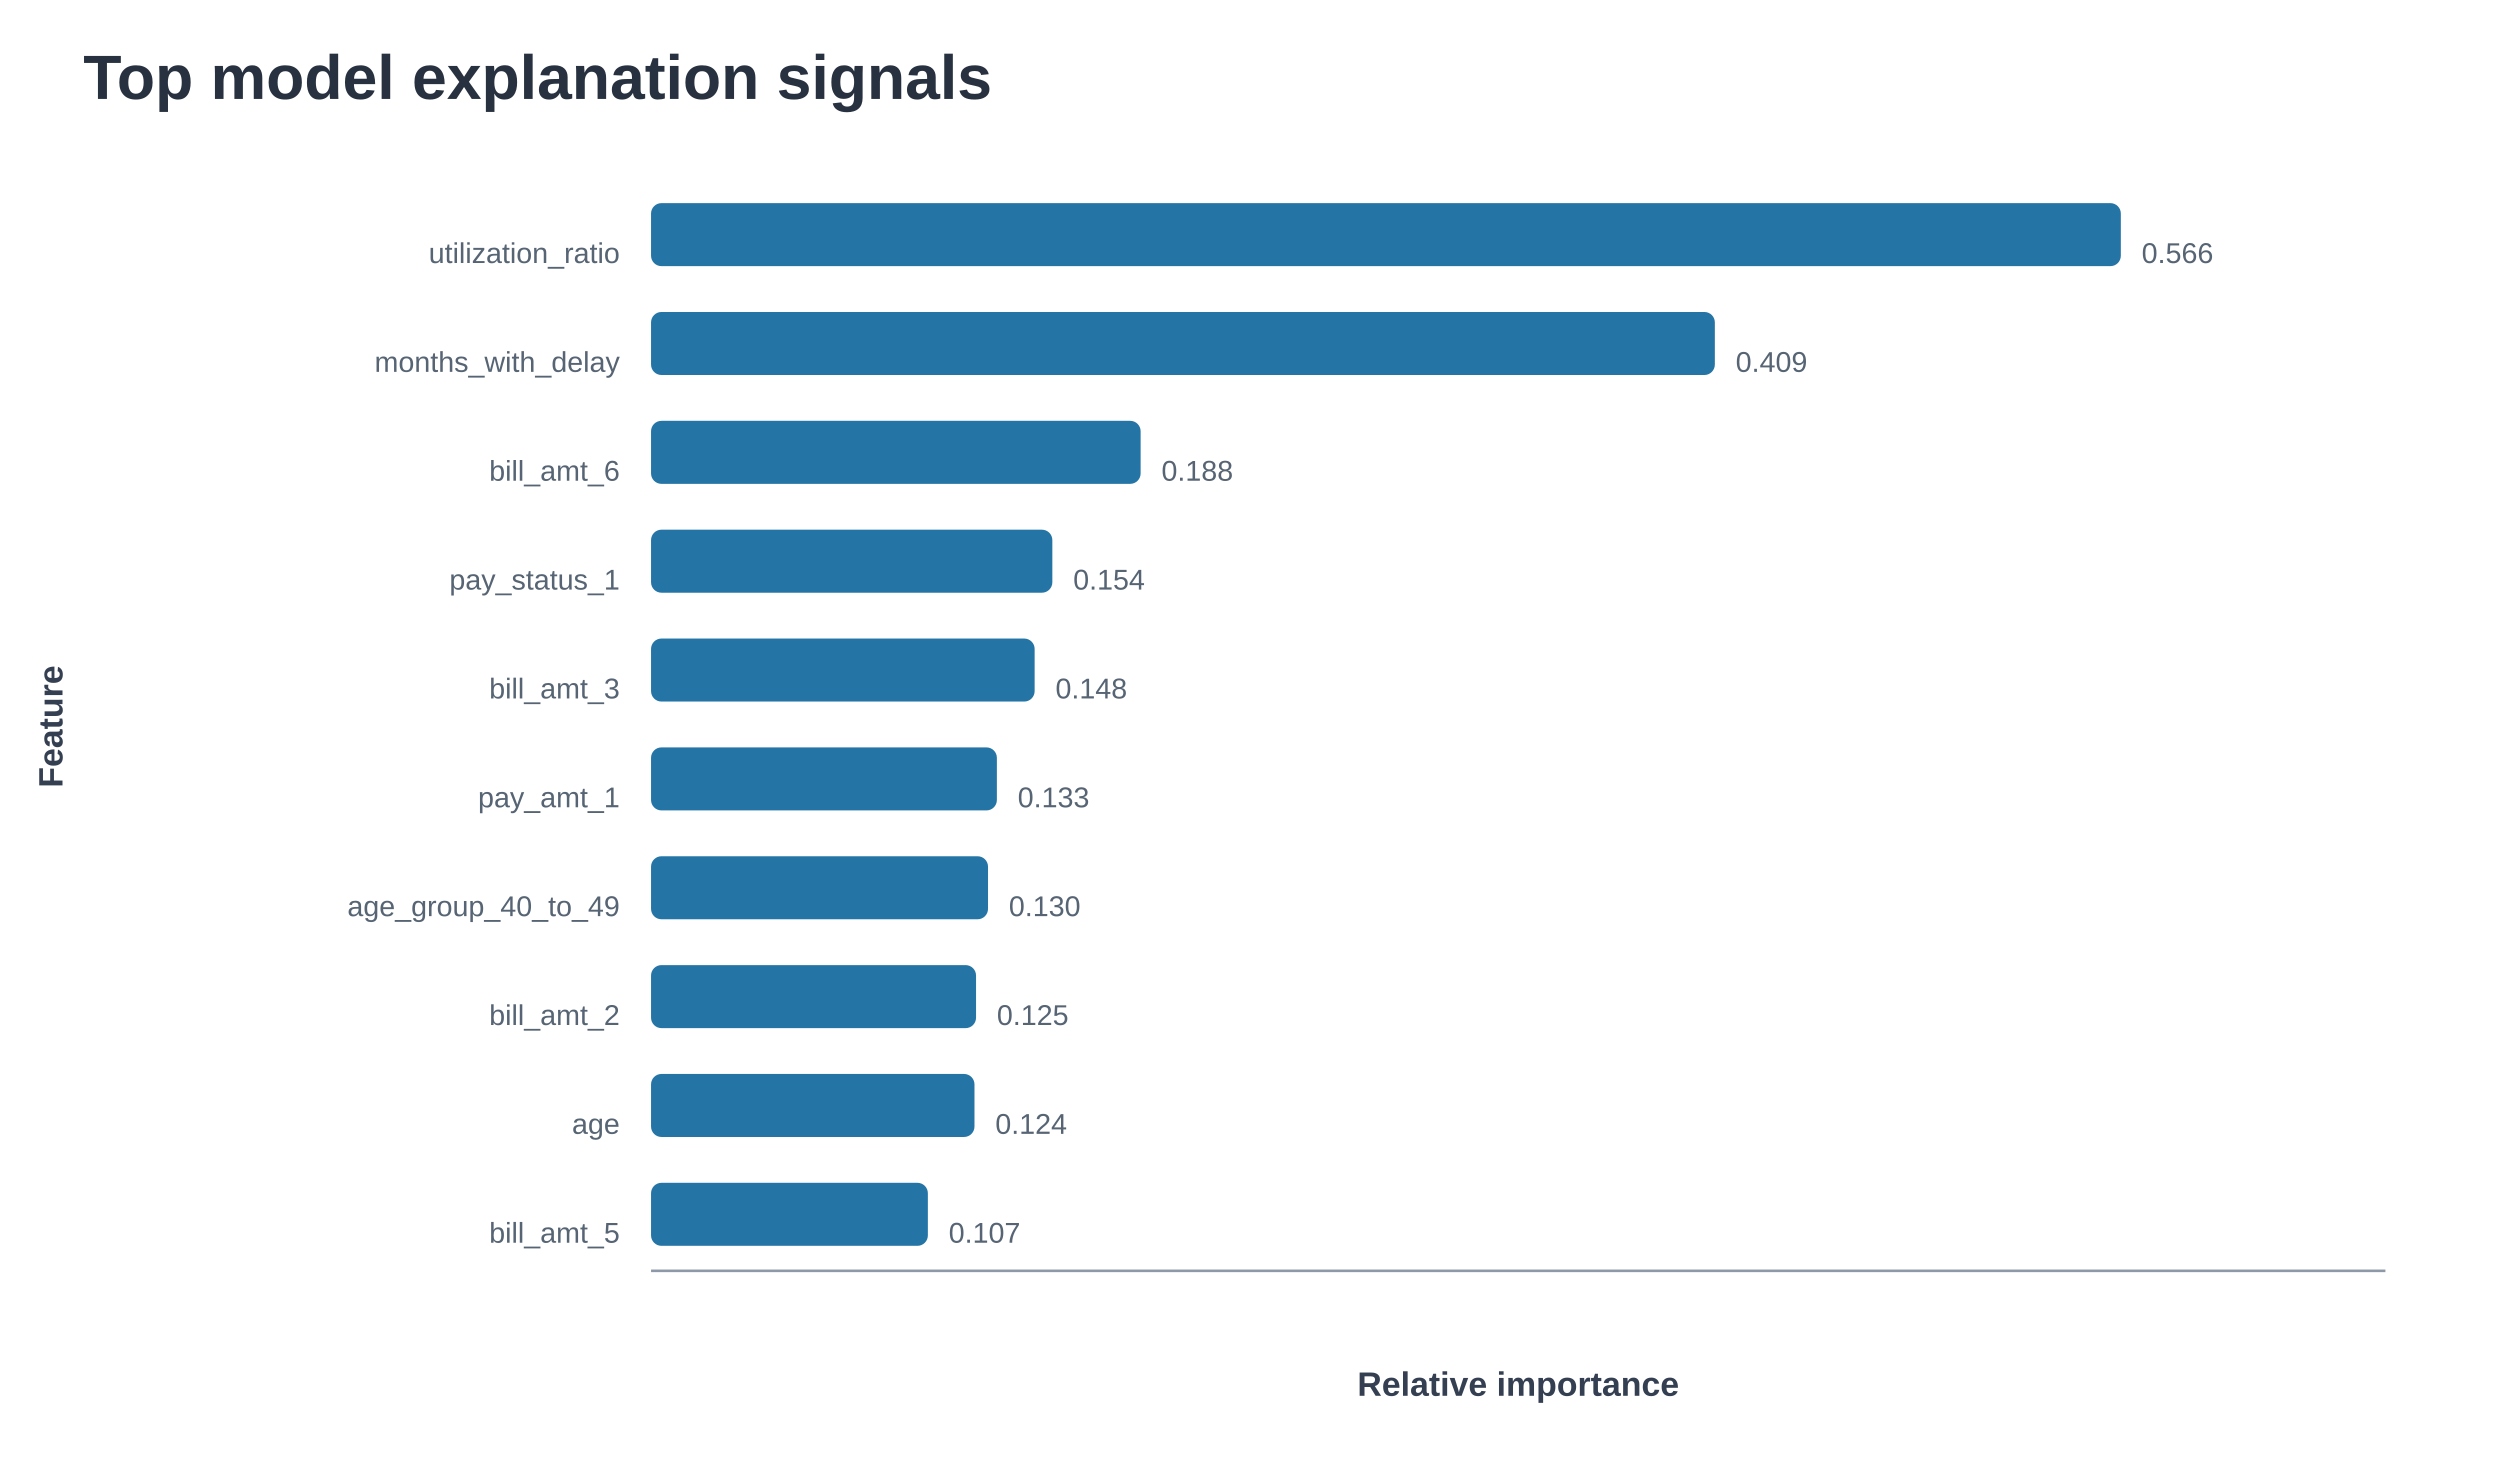
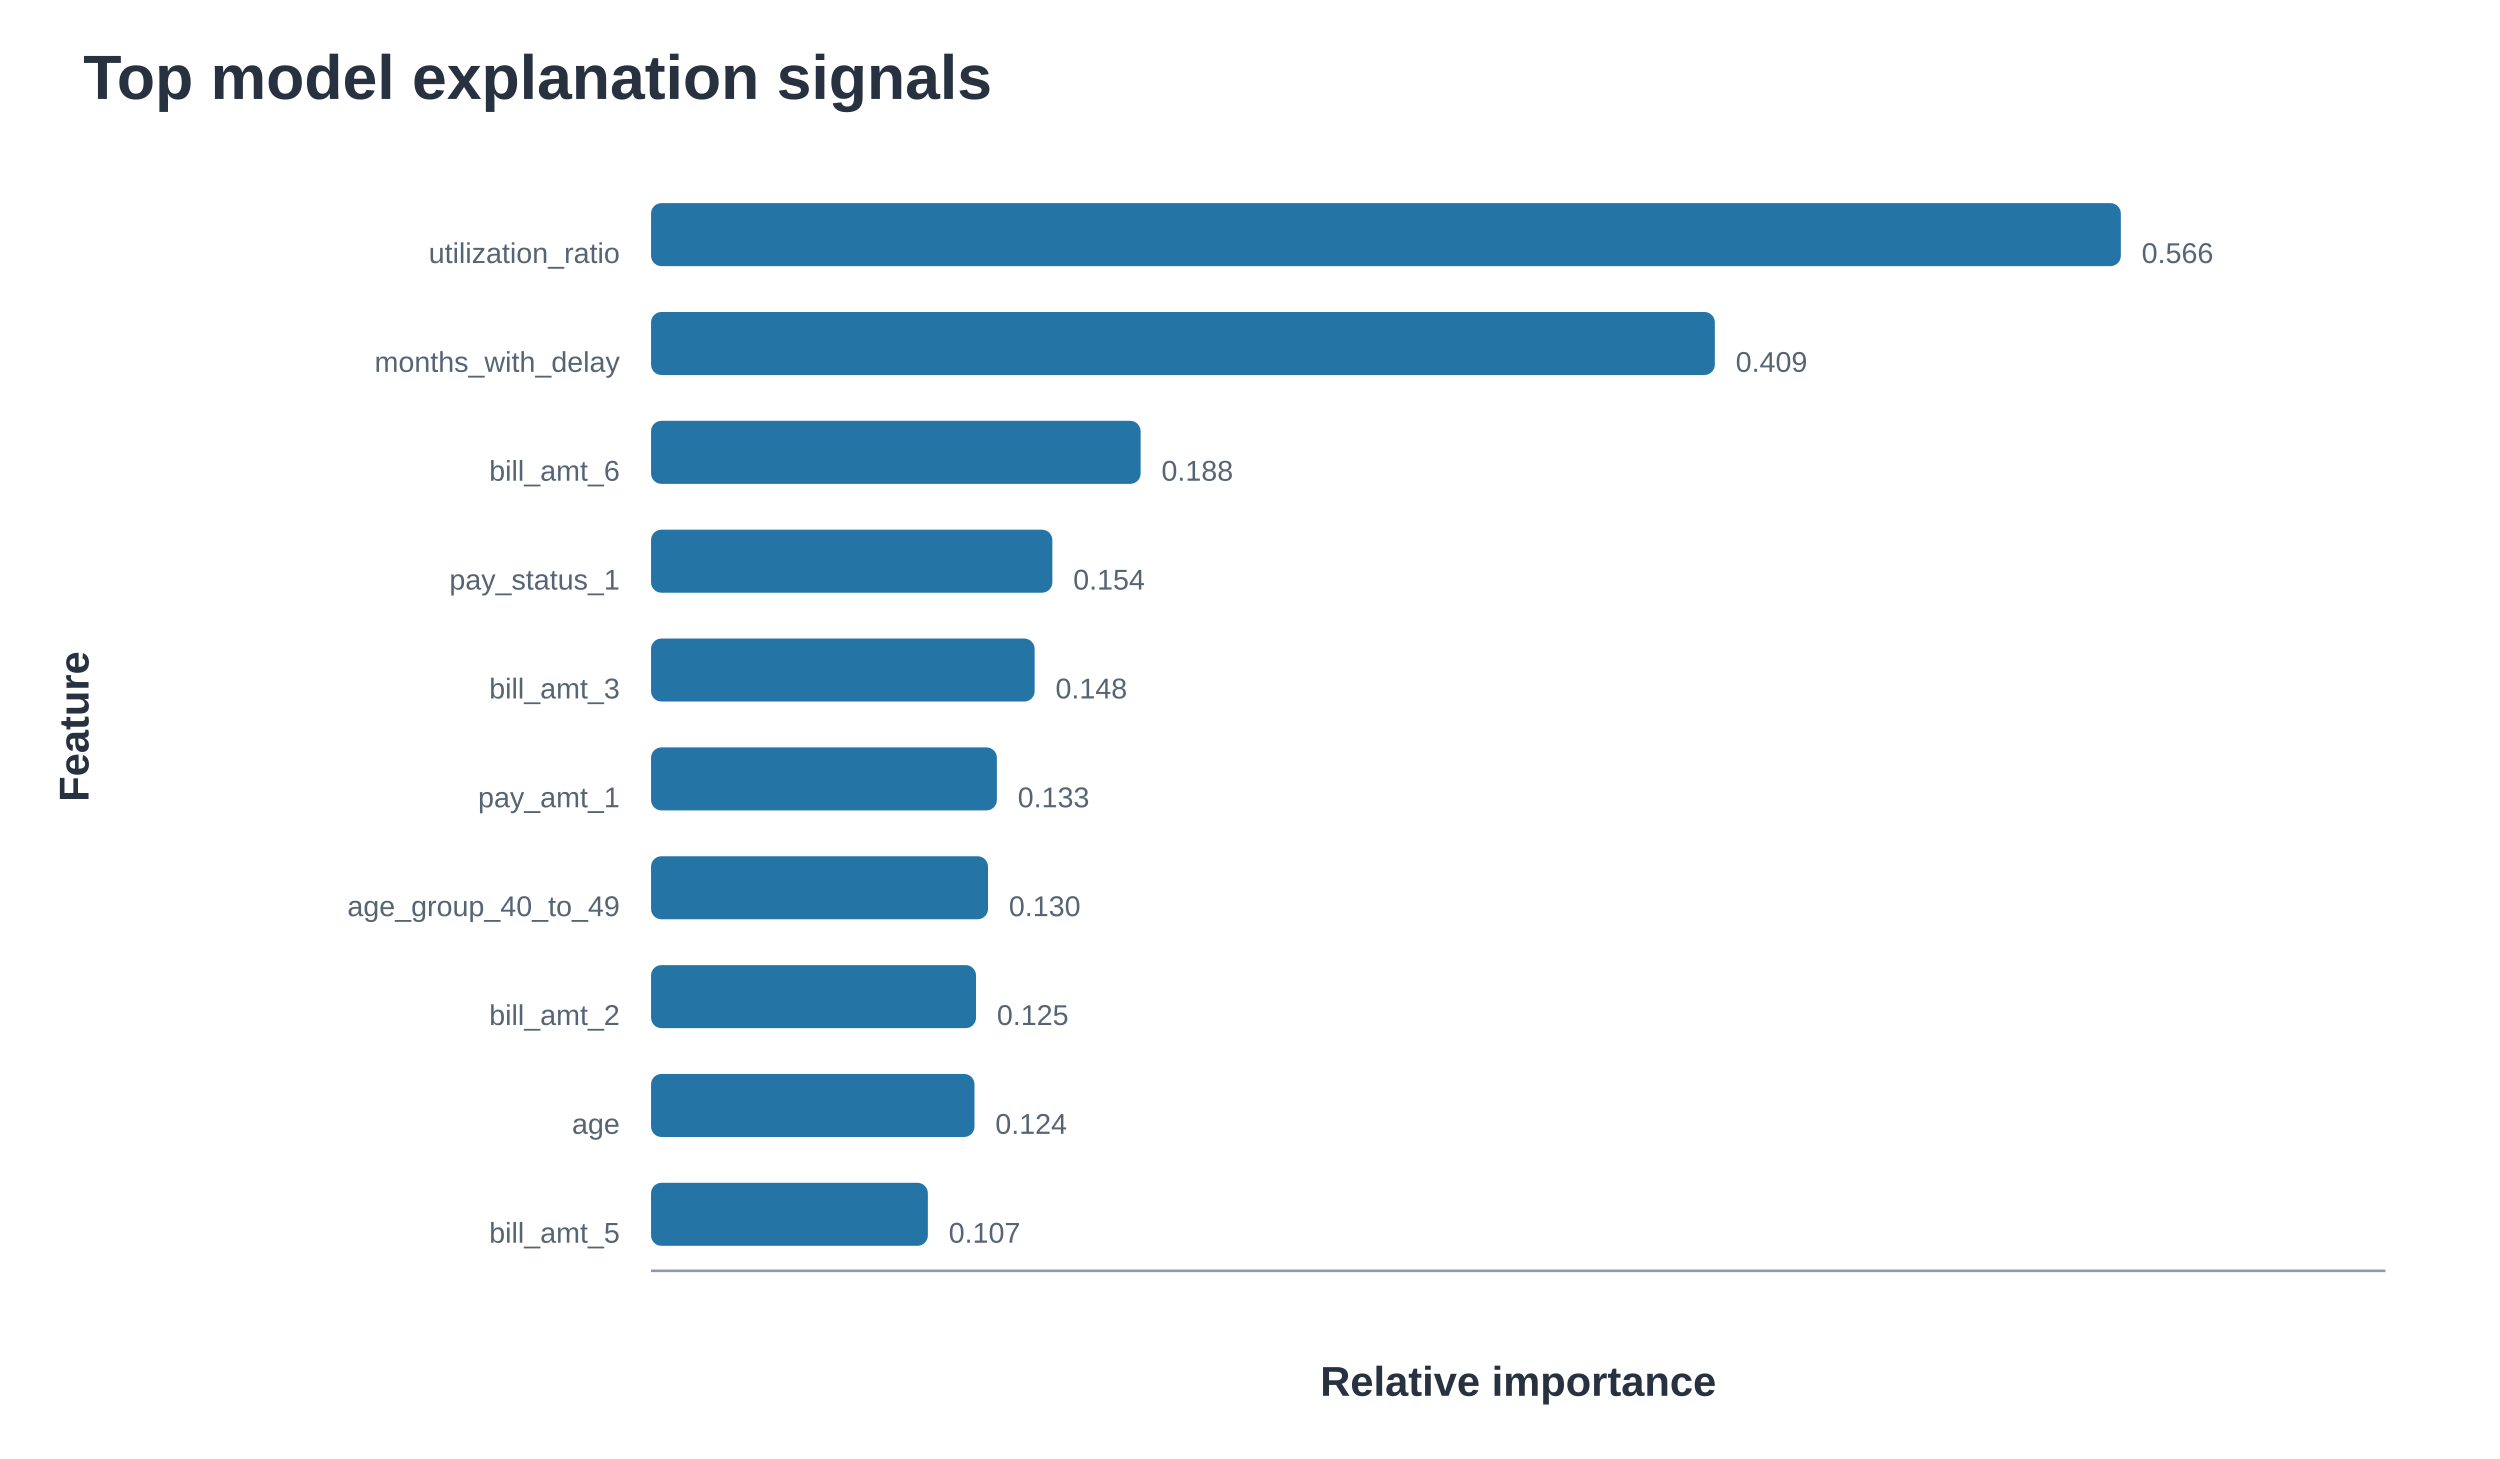
<svg xmlns="http://www.w3.org/2000/svg" width="960" height="560" viewBox="0 0 960 560">
-   <style>text{font-family:Arial,Helvetica,sans-serif;fill:#27313f}.title{font-size:24px;font-weight:700}.label{font-size:13px}.axis-title{font-size:13px;font-weight:700;fill:#344052}.small{font-size:11px;fill:#566474}.axis{stroke:#8d99a8;stroke-width:1}.grid{stroke:#d9dee7;stroke-width:1}</style>
+   <style>text{font-family:Arial,Helvetica,sans-serif;fill:#27313f}.title{font-size:24px;font-weight:700}.label{font-size:13px}.axis-title{font-size:16px;font-weight:700;fill:#27313f}.small{font-size:11px;fill:#566474}.axis{stroke:#8d99a8;stroke-width:1}.grid{stroke:#d9dee7;stroke-width:1}</style>
  <text x="32.0" y="38.0" class="title" text-anchor="start">Top model explanation signals</text>
  <line x1="250" y1="488" x2="916" y2="488" class="axis" />
-   <text x="24.0" y="279.0" class="axis-title" text-anchor="middle" transform="rotate(-90 24.0 279.0)">Feature</text>
+   <text x="34.0" y="279.0" class="axis-title" text-anchor="middle" transform="rotate(-90 34.0 279.0)">Feature</text>
  <text x="583.0" y="536.0" class="axis-title" text-anchor="middle">Relative importance</text>
  <text x="238.0" y="101.0" class="small" text-anchor="end">utilization_ratio</text>
  <rect x="250" y="78.0" width="564.4" height="24.2" rx="4" fill="#2474a6" />
  <text x="822.4" y="101.0" class="small" text-anchor="start">0.566</text>
  <text x="238.0" y="142.8" class="small" text-anchor="end">months_with_delay</text>
  <rect x="250" y="119.8" width="408.5" height="24.2" rx="4" fill="#2474a6" />
  <text x="666.5" y="142.8" class="small" text-anchor="start">0.409</text>
  <text x="238.0" y="184.6" class="small" text-anchor="end">bill_amt_6</text>
  <rect x="250" y="161.6" width="188.0" height="24.2" rx="4" fill="#2474a6" />
  <text x="446.0" y="184.6" class="small" text-anchor="start">0.188</text>
  <text x="238.0" y="226.4" class="small" text-anchor="end">pay_status_1</text>
  <rect x="250" y="203.4" width="154.1" height="24.2" rx="4" fill="#2474a6" />
  <text x="412.1" y="226.4" class="small" text-anchor="start">0.154</text>
  <text x="238.0" y="268.2" class="small" text-anchor="end">bill_amt_3</text>
  <rect x="250" y="245.2" width="147.3" height="24.2" rx="4" fill="#2474a6" />
  <text x="405.3" y="268.2" class="small" text-anchor="start">0.148</text>
  <text x="238.0" y="310.0" class="small" text-anchor="end">pay_amt_1</text>
  <rect x="250" y="287.0" width="132.8" height="24.2" rx="4" fill="#2474a6" />
  <text x="390.8" y="310.0" class="small" text-anchor="start">0.133</text>
  <text x="238.0" y="351.8" class="small" text-anchor="end">age_group_40_to_49</text>
  <rect x="250" y="328.8" width="129.4" height="24.2" rx="4" fill="#2474a6" />
  <text x="387.4" y="351.8" class="small" text-anchor="start">0.130</text>
  <text x="238.0" y="393.6" class="small" text-anchor="end">bill_amt_2</text>
  <rect x="250" y="370.6" width="124.8" height="24.2" rx="4" fill="#2474a6" />
  <text x="382.8" y="393.6" class="small" text-anchor="start">0.125</text>
  <text x="238.0" y="435.4" class="small" text-anchor="end">age</text>
  <rect x="250" y="412.4" width="124.2" height="24.2" rx="4" fill="#2474a6" />
  <text x="382.2" y="435.4" class="small" text-anchor="start">0.124</text>
  <text x="238.0" y="477.2" class="small" text-anchor="end">bill_amt_5</text>
  <rect x="250" y="454.2" width="106.3" height="24.2" rx="4" fill="#2474a6" />
  <text x="364.3" y="477.2" class="small" text-anchor="start">0.107</text>
</svg>
